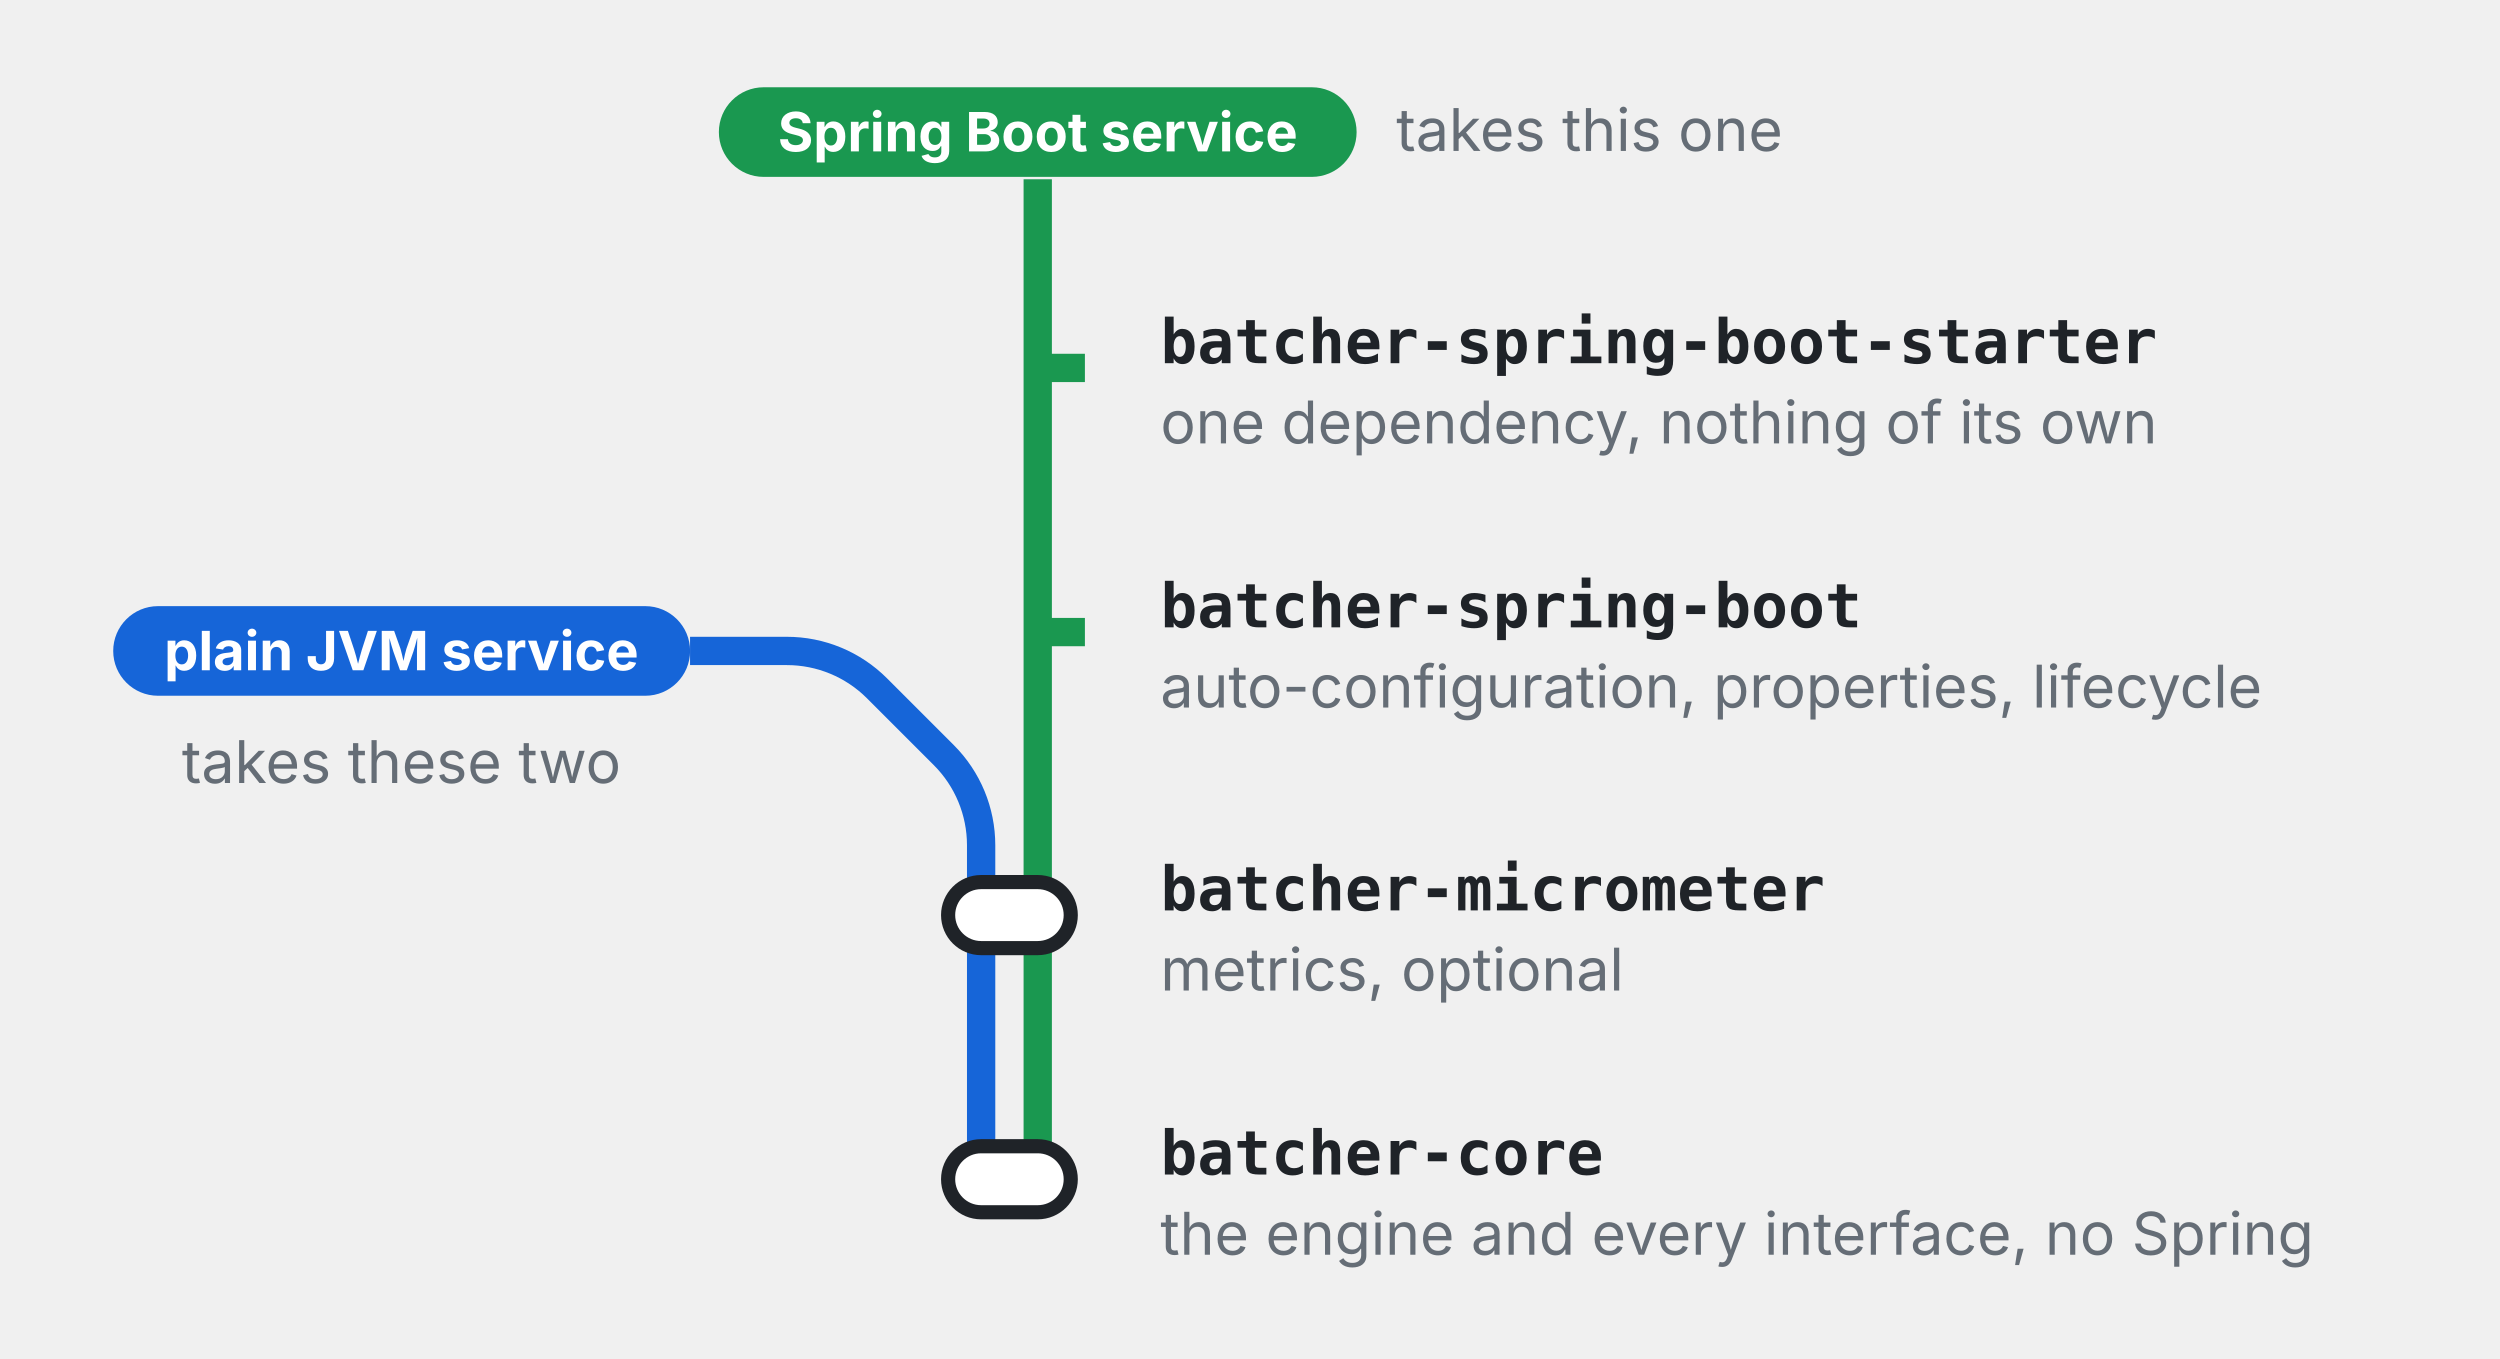
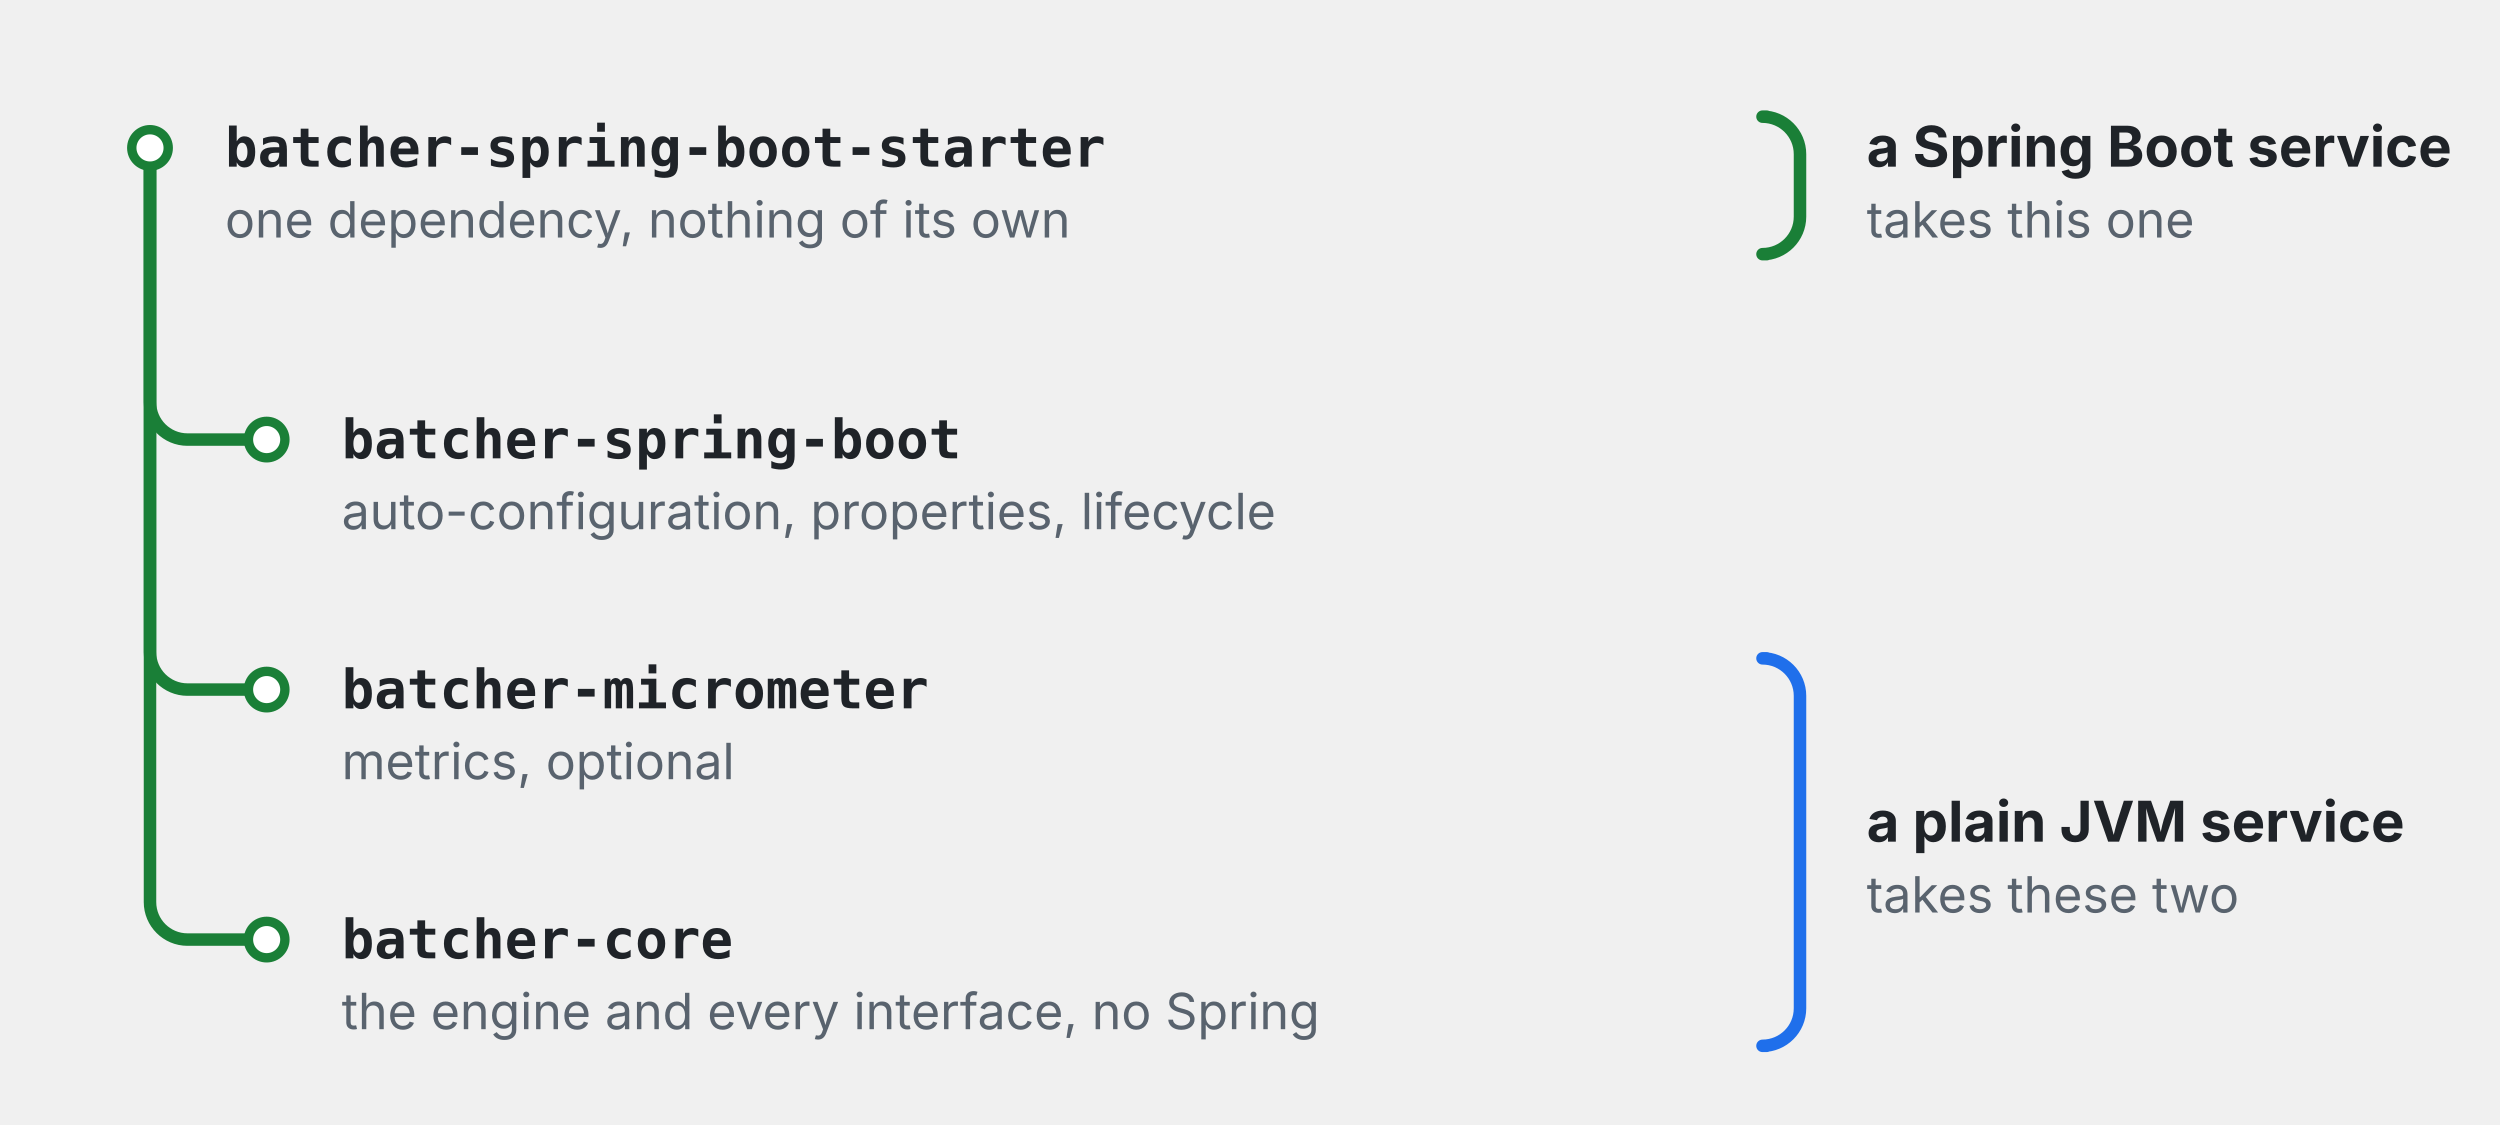
- <svg xmlns="http://www.w3.org/2000/svg" viewBox="0 2 530 288" width="530" height="288" role="img">
-   <rect x="152.4" y="20.5" width="135.2" height="19" rx="9.5" fill="#1A9850" />
-   <text x="220.0" y="34.1" font-family="-apple-system, BlinkMacSystemFont, 'Segoe UI', Inter, Helvetica, Arial, sans-serif" font-size="11.5" font-weight="700" fill="#FFFFFF" text-anchor="middle">Spring Boot service</text>
-   <text x="296.0" y="34.0" font-family="-apple-system, BlinkMacSystemFont, 'Segoe UI', Inter, Helvetica, Arial, sans-serif" font-size="12.5" font-weight="400" fill="#656D76" text-anchor="start">takes this one</text>
-   <path d="M220.00,40.00 L220.00,252.00" stroke="#1A9850" stroke-width="6" fill="none" stroke-linecap="butt" stroke-linejoin="round" />
-   <rect x="24.0" y="130.5" width="122.3" height="19" rx="9.5" fill="#1665D8" />
-   <text x="85.1" y="144.1" font-family="-apple-system, BlinkMacSystemFont, 'Segoe UI', Inter, Helvetica, Arial, sans-serif" font-size="11.5" font-weight="700" fill="#FFFFFF" text-anchor="middle">plain JVM service</text>
-   <text x="85.1" y="168.0" font-family="-apple-system, BlinkMacSystemFont, 'Segoe UI', Inter, Helvetica, Arial, sans-serif" font-size="12.5" font-weight="400" fill="#656D76" text-anchor="middle">takes these two</text>
-   <path d="M146.29,140.00 L166.82,140.00 A27.00,27.00 0 0 1 185.91,147.91 L200.09,162.09 A27.00,27.00 0 0 1 208.00,181.18 L208.00,252.00" stroke="#1665D8" stroke-width="6" fill="none" stroke-linecap="butt" stroke-linejoin="round" />
-   <path d="M220,80 L230.0,80.0" stroke="#1A9850" stroke-width="6" stroke-linecap="butt" />
-   <path d="M220,136 L230.0,136.0" stroke="#1A9850" stroke-width="6" stroke-linecap="butt" />
-   <rect x="201.00" y="189.00" width="26.00" height="14.00" rx="7.00" fill="#FFFFFF" stroke="#1F2328" stroke-width="3" />
-   <rect x="201.00" y="245.00" width="26.00" height="14.00" rx="7.00" fill="#FFFFFF" stroke="#1F2328" stroke-width="3" />
-   <text x="246.0" y="79.0" font-family="ui-monospace, SFMono-Regular, 'SF Mono', Menlo, Consolas, monospace" font-size="13" font-weight="650" fill="#1F2328" text-anchor="start">batcher-spring-boot-starter</text>
-   <text x="246.0" y="96.0" font-family="-apple-system, BlinkMacSystemFont, 'Segoe UI', Inter, Helvetica, Arial, sans-serif" font-size="12.5" font-weight="400" fill="#656D76" text-anchor="start">one dependency, nothing of its own</text>
-   <text x="246.0" y="135.0" font-family="ui-monospace, SFMono-Regular, 'SF Mono', Menlo, Consolas, monospace" font-size="13" font-weight="650" fill="#1F2328" text-anchor="start">batcher-spring-boot</text>
-   <text x="246.0" y="152.0" font-family="-apple-system, BlinkMacSystemFont, 'Segoe UI', Inter, Helvetica, Arial, sans-serif" font-size="12.5" font-weight="400" fill="#656D76" text-anchor="start">auto-configuration, properties, lifecycle</text>
-   <text x="246.0" y="195.0" font-family="ui-monospace, SFMono-Regular, 'SF Mono', Menlo, Consolas, monospace" font-size="13" font-weight="650" fill="#1F2328" text-anchor="start">batcher-micrometer</text>
-   <text x="246.0" y="212.0" font-family="-apple-system, BlinkMacSystemFont, 'Segoe UI', Inter, Helvetica, Arial, sans-serif" font-size="12.5" font-weight="400" fill="#656D76" text-anchor="start">metrics, optional</text>
-   <text x="246.0" y="251.0" font-family="ui-monospace, SFMono-Regular, 'SF Mono', Menlo, Consolas, monospace" font-size="13" font-weight="650" fill="#1F2328" text-anchor="start">batcher-core</text>
-   <text x="246.0" y="268.0" font-family="-apple-system, BlinkMacSystemFont, 'Segoe UI', Inter, Helvetica, Arial, sans-serif" font-size="12.5" font-weight="400" fill="#656D76" text-anchor="start">the engine and every interface, no Spring</text>
+ <svg xmlns="http://www.w3.org/2000/svg" viewBox="0 0 600 270" width="600" height="270" role="img">
+   <path d="M36.00,35.50 L36.00,96.50 A9,9 0 0 0 45.00,105.50 L64.00,105.50" stroke="#1A7F37" stroke-width="3" fill="none" stroke-linecap="round" stroke-linejoin="round" />
+   <path d="M36.00,35.50 L36.00,156.50 A9,9 0 0 0 45.00,165.50 L64.00,165.50" stroke="#1A7F37" stroke-width="3" fill="none" stroke-linecap="round" stroke-linejoin="round" />
+   <path d="M36.00,35.50 L36.00,216.50 A9,9 0 0 0 45.00,225.50 L64.00,225.50" stroke="#1A7F37" stroke-width="3" fill="none" stroke-linecap="round" stroke-linejoin="round" />
+   <circle cx="36" cy="35.5" r="4.375" fill="#FFFFFF" stroke="#1A7F37" stroke-width="2.25" />
+   <circle cx="64" cy="105.5" r="4.375" fill="#FFFFFF" stroke="#1A7F37" stroke-width="2.25" />
+   <circle cx="64" cy="165.5" r="4.375" fill="#FFFFFF" stroke="#1A7F37" stroke-width="2.25" />
+   <circle cx="64" cy="225.5" r="4.375" fill="#FFFFFF" stroke="#1A7F37" stroke-width="2.25" />
+   <text x="54.0" y="40.0" font-family="ui-monospace, SFMono-Regular, 'SF Mono', Menlo, Consolas, monospace" font-size="13" font-weight="650" fill="#1F2328" text-anchor="start">batcher-spring-boot-starter</text>
+   <text x="54.0" y="57.0" font-family="-apple-system, BlinkMacSystemFont, 'Segoe UI', Inter, Helvetica, Arial, sans-serif" font-size="12" font-weight="400" fill="#59636E" text-anchor="start">one dependency, nothing of its own</text>
+   <text x="82.0" y="110.0" font-family="ui-monospace, SFMono-Regular, 'SF Mono', Menlo, Consolas, monospace" font-size="13" font-weight="650" fill="#1F2328" text-anchor="start">batcher-spring-boot</text>
+   <text x="82.0" y="127.0" font-family="-apple-system, BlinkMacSystemFont, 'Segoe UI', Inter, Helvetica, Arial, sans-serif" font-size="12" font-weight="400" fill="#59636E" text-anchor="start">auto-configuration, properties, lifecycle</text>
+   <text x="82.0" y="170.0" font-family="ui-monospace, SFMono-Regular, 'SF Mono', Menlo, Consolas, monospace" font-size="13" font-weight="650" fill="#1F2328" text-anchor="start">batcher-micrometer</text>
+   <text x="82.0" y="187.0" font-family="-apple-system, BlinkMacSystemFont, 'Segoe UI', Inter, Helvetica, Arial, sans-serif" font-size="12" font-weight="400" fill="#59636E" text-anchor="start">metrics, optional</text>
+   <text x="82.0" y="230.0" font-family="ui-monospace, SFMono-Regular, 'SF Mono', Menlo, Consolas, monospace" font-size="13" font-weight="650" fill="#1F2328" text-anchor="start">batcher-core</text>
+   <text x="82.0" y="247.0" font-family="-apple-system, BlinkMacSystemFont, 'Segoe UI', Inter, Helvetica, Arial, sans-serif" font-size="12" font-weight="400" fill="#59636E" text-anchor="start">the engine and every interface, no Spring</text>
+   <path d="M424.00,28.00 L423.00,28.00 A9,9 0 0 1 432.00,37.00 L432.00,52.00 A9,9 0 0 1 423.00,61.00 L424.00,61.00" stroke="#1A7F37" stroke-width="3" fill="none" stroke-linecap="round" stroke-linejoin="round" />
+   <text x="448.0" y="40.0" font-family="-apple-system, BlinkMacSystemFont, 'Segoe UI', Inter, Helvetica, Arial, sans-serif" font-size="13.5" font-weight="650" fill="#1F2328" text-anchor="start">a Spring Boot service</text>
+   <text x="448.0" y="57.0" font-family="-apple-system, BlinkMacSystemFont, 'Segoe UI', Inter, Helvetica, Arial, sans-serif" font-size="12" font-weight="400" fill="#59636E" text-anchor="start">takes this one</text>
+   <path d="M424.00,158.00 L423.00,158.00 A9,9 0 0 1 432.00,167.00 L432.00,242.00 A9,9 0 0 1 423.00,251.00 L424.00,251.00" stroke="#1F6FEB" stroke-width="3" fill="none" stroke-linecap="round" stroke-linejoin="round" />
+   <text x="448.0" y="202.0" font-family="-apple-system, BlinkMacSystemFont, 'Segoe UI', Inter, Helvetica, Arial, sans-serif" font-size="13.5" font-weight="650" fill="#1F2328" text-anchor="start">a plain JVM service</text>
+   <text x="448.0" y="219.0" font-family="-apple-system, BlinkMacSystemFont, 'Segoe UI', Inter, Helvetica, Arial, sans-serif" font-size="12" font-weight="400" fill="#59636E" text-anchor="start">takes these two</text>
</svg>
